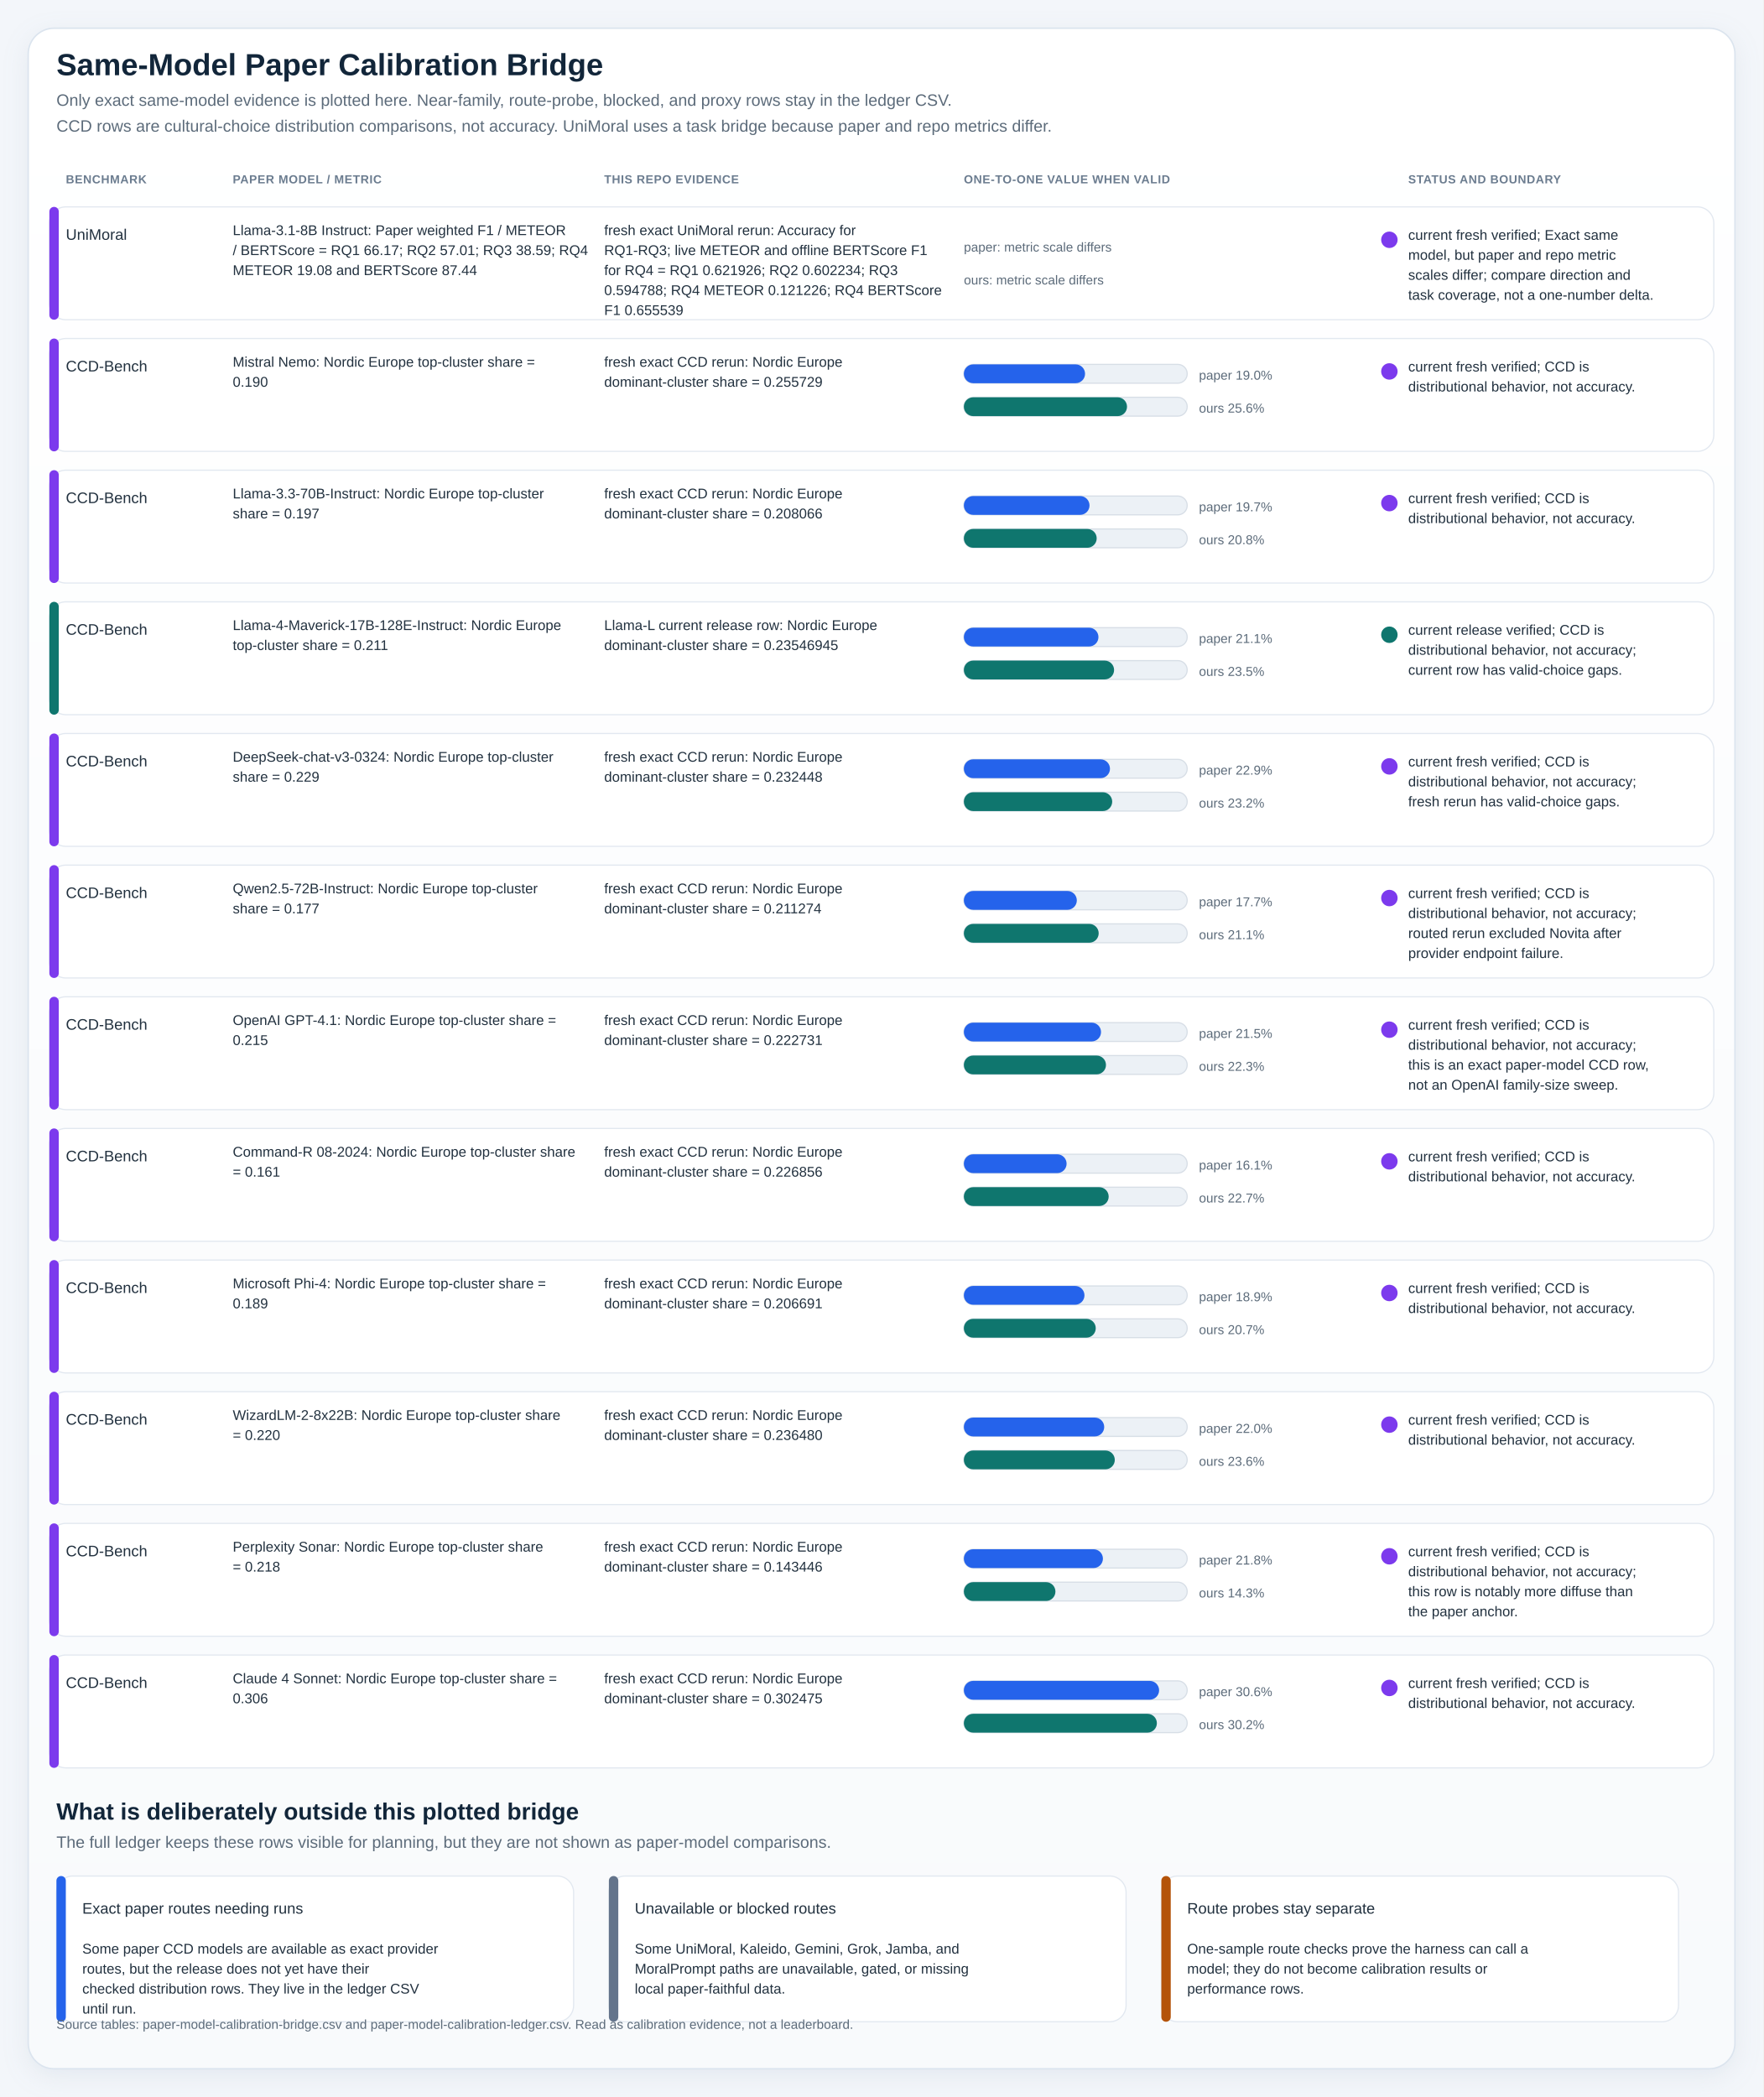
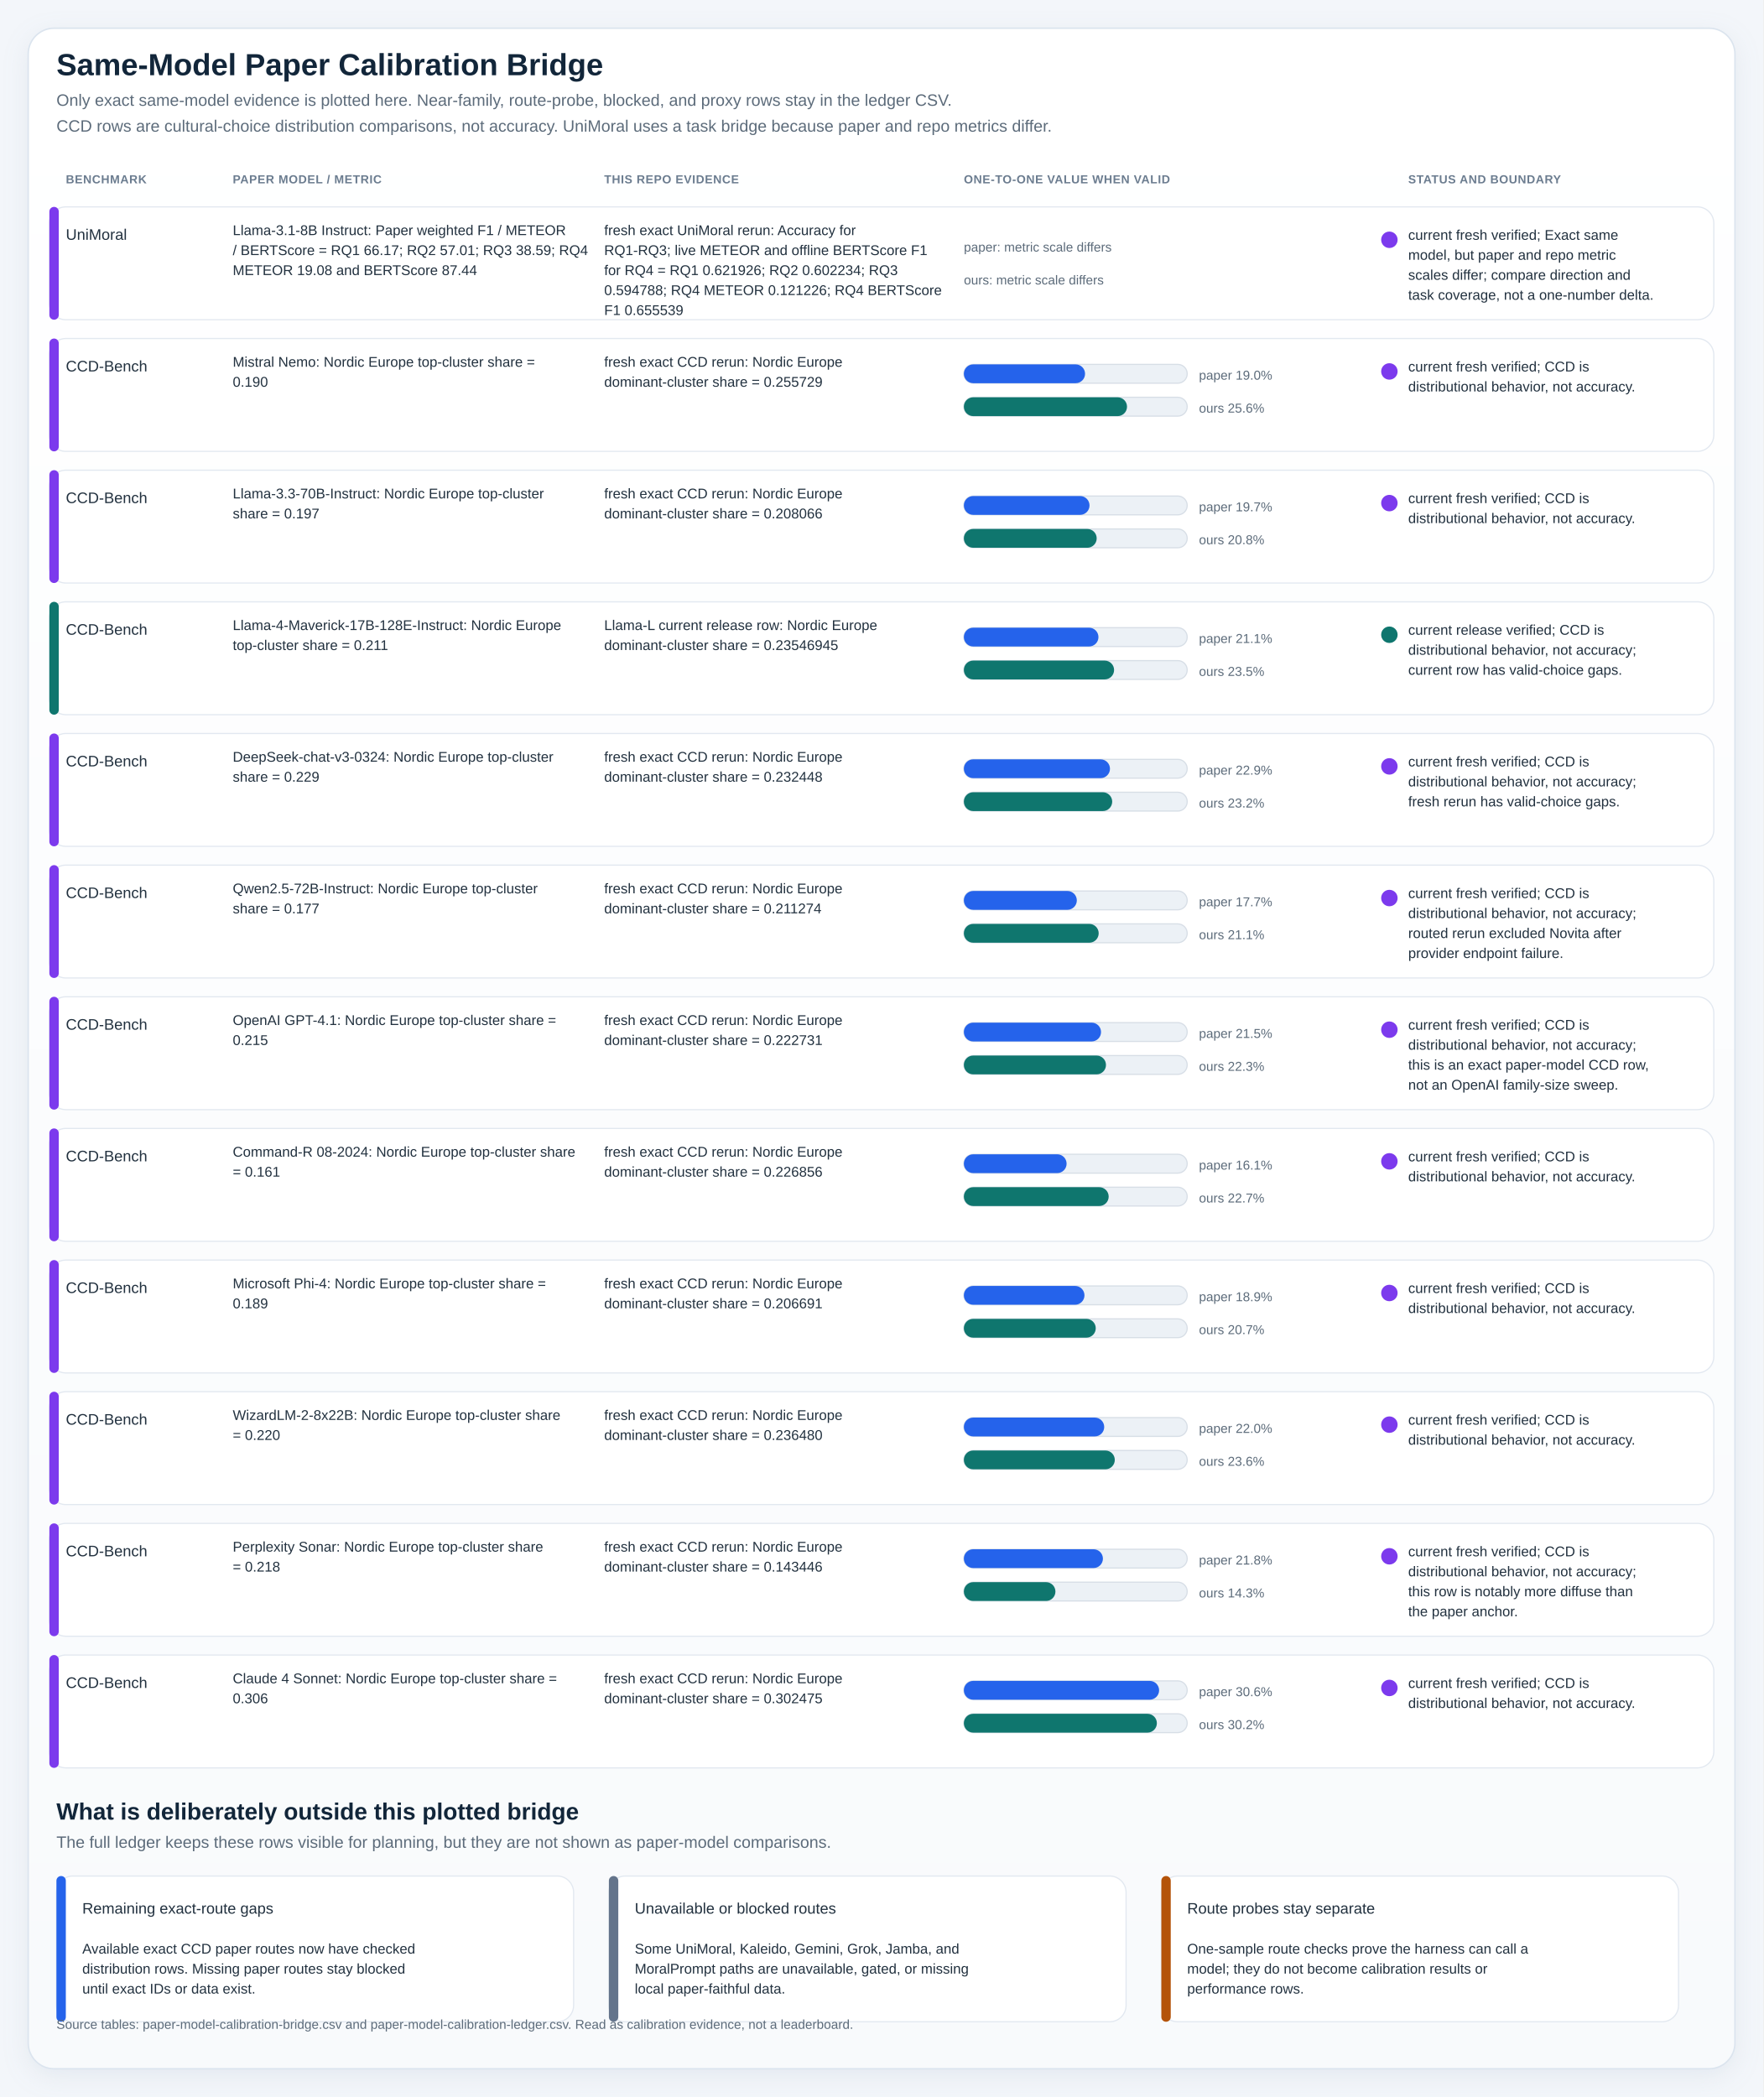
<svg xmlns="http://www.w3.org/2000/svg" viewBox="0 0 1500 1784" role="img" preserveAspectRatio="xMidYMin meet" style="max-width:100%;height:auto">
  <defs>
    <linearGradient id="panelGradient" x1="0" x2="0" y1="0" y2="1">
      <stop offset="0%" stop-color="#ffffff" />
      <stop offset="100%" stop-color="#f8fafc" />
    </linearGradient>
    <pattern id="diagonalHatch" width="8" height="8" patternUnits="userSpaceOnUse" patternTransform="rotate(45)">
      <line x1="0" y1="0" x2="0" y2="8" stroke="#cdd6e1" stroke-width="3" />
    </pattern>
    <filter id="softShadow" x="-20%" y="-20%" width="140%" height="140%">
      <feDropShadow dx="0" dy="6" stdDeviation="10" flood-color="#9fb0c2" flood-opacity="0.18" />
    </filter>
    <style>
.canvas { fill: #f3f6fa; }
.title { font: 700 26px 'IBM Plex Sans', 'Helvetica Neue', Arial, sans-serif; fill: #12263a; }
.subtitle { font: 400 14px 'IBM Plex Sans', 'Helvetica Neue', Arial, sans-serif; fill: #5c6b7a; }
.axis { font: 600 14px 'IBM Plex Sans', 'Helvetica Neue', Arial, sans-serif; fill: #22313f; }
.label { font: 500 13px 'IBM Plex Sans', 'Helvetica Neue', Arial, sans-serif; fill: #22313f; }
.metric { font: 700 20px 'IBM Plex Sans', 'Helvetica Neue', Arial, sans-serif; fill: #12263a; }
.celltext { font: 700 16px 'IBM Plex Sans', 'Helvetica Neue', Arial, sans-serif; fill: #ffffff; }
.celltext-dark { font: 700 16px 'IBM Plex Sans', 'Helvetica Neue', Arial, sans-serif; fill: #173042; }
.cellsub { font: 500 11px 'IBM Plex Sans', 'Helvetica Neue', Arial, sans-serif; fill: rgba(255,255,255,0.88); }
.cellsub-dark { font: 600 11px 'IBM Plex Sans', 'Helvetica Neue', Arial, sans-serif; fill: #385062; }
.body { font: 500 12px 'IBM Plex Sans', 'Helvetica Neue', Arial, sans-serif; fill: #22313f; }
.small { font: 500 11px 'IBM Plex Sans', 'Helvetica Neue', Arial, sans-serif; fill: #5c6b7a; }
.tiny { font: 600 10px 'IBM Plex Sans', 'Helvetica Neue', Arial, sans-serif; fill: #6b7c8f; letter-spacing: 0.04em; }
.grid { fill: #ffffff; stroke: #d7dee6; stroke-width: 1.25; }
.panel { fill: url(#panelGradient); stroke: #dbe4ee; stroke-width: 1.25; filter: url(#softShadow); }
.subpanel { fill: #ffffff; stroke: #e2e8f0; stroke-width: 1; }
.legend-card { fill: #ffffff; stroke: #dbe4ee; stroke-width: 1; }
.guide { stroke: #d7dee6; stroke-width: 1; stroke-dasharray: 4 6; }
.baseline { stroke: #aab7c6; stroke-width: 1.1; }
.muted-cell { fill: #eef2f7; stroke: #d7dee6; stroke-width: 1; }
.muted-bar { fill: #ecf1f6; stroke: #d7dee6; stroke-width: 1; }
.outline { stroke: rgba(255,255,255,0.9); stroke-width: 1; }
</style>
  </defs>
  <rect x="0" y="0" width="1500" height="1784" class="canvas" />
  <rect x="24" y="24" width="1452" height="1736" rx="22" class="panel" />
  <text x="48" y="64" class="title">Same-Model Paper Calibration Bridge</text>
  <text x="48" y="90" class="subtitle">Only exact same-model evidence is plotted here. Near-family, route-probe, blocked, and proxy rows stay in the ledger CSV.</text>
  <text x="48" y="112" class="subtitle">CCD rows are cultural-choice distribution comparisons, not accuracy. UniMoral uses a task bridge because paper and repo metrics differ.</text>
  <text x="56" y="156" class="tiny">BENCHMARK</text>
  <text x="198" y="156" class="tiny">PAPER MODEL / METRIC</text>
  <text x="514" y="156" class="tiny">THIS REPO EVIDENCE</text>
  <text x="820" y="156" class="tiny">ONE-TO-ONE VALUE WHEN VALID</text>
  <text x="1198" y="156" class="tiny">STATUS AND BOUNDARY</text>
  <rect x="42" y="176" width="1416" height="96" rx="14" class="subpanel" />
  <rect x="42" y="176" width="8" height="96" rx="4" fill="#7c3aed" />
  <text x="56" y="204" class="label">UniMoral</text>
  <text x="198" y="200" class="body">Llama-3.1-8B Instruct: Paper weighted F1 / METEOR</text>
  <text x="198" y="217" class="body">/ BERTScore = RQ1 66.17; RQ2 57.01; RQ3 38.59; RQ4</text>
  <text x="198" y="234" class="body">METEOR 19.08 and BERTScore 87.44</text>
  <text x="514" y="200" class="body">fresh exact UniMoral rerun: Accuracy for</text>
  <text x="514" y="217" class="body">RQ1-RQ3; live METEOR and offline BERTScore F1</text>
  <text x="514" y="234" class="body">for RQ4 = RQ1 0.621926; RQ2 0.602234; RQ3</text>
  <text x="514" y="251" class="body">0.594788; RQ4 METEOR 0.121226; RQ4 BERTScore</text>
  <text x="514" y="268" class="body">F1 0.655539</text>
  <text x="820" y="214" class="small">paper: metric scale differs</text>
  <text x="820" y="242" class="small">ours: metric scale differs</text>
  <circle cx="1182" cy="204" r="7" fill="#7c3aed" />
  <text x="1198" y="204" class="body">current fresh verified; Exact same</text>
  <text x="1198" y="221" class="body">model, but paper and repo metric</text>
  <text x="1198" y="238" class="body">scales differ; compare direction and</text>
  <text x="1198" y="255" class="body">task coverage, not a one-number delta.</text>
  <rect x="42" y="288" width="1416" height="96" rx="14" class="subpanel" />
  <rect x="42" y="288" width="8" height="96" rx="4" fill="#7c3aed" />
  <text x="56" y="316" class="label">CCD-Bench</text>
  <text x="198" y="312" class="body">Mistral Nemo: Nordic Europe top-cluster share =</text>
  <text x="198" y="329" class="body">0.190</text>
  <text x="514" y="312" class="body">fresh exact CCD rerun: Nordic Europe</text>
  <text x="514" y="329" class="body">dominant-cluster share = 0.255729</text>
  <rect x="820" y="310" width="190" height="16" rx="8" class="muted-bar" />
  <rect x="820" y="310" width="103.1" height="16" rx="8" fill="#2563eb" />
  <text x="1020" y="323" class="small">paper 19.0%</text>
  <rect x="820" y="338" width="190" height="16" rx="8" class="muted-bar" />
  <rect x="820" y="338" width="138.8" height="16" rx="8" fill="#0f766e" />
  <text x="1020" y="351" class="small">ours 25.6%</text>
  <circle cx="1182" cy="316" r="7" fill="#7c3aed" />
  <text x="1198" y="316" class="body">current fresh verified; CCD is</text>
  <text x="1198" y="333" class="body">distributional behavior, not accuracy.</text>
  <rect x="42" y="400" width="1416" height="96" rx="14" class="subpanel" />
  <rect x="42" y="400" width="8" height="96" rx="4" fill="#7c3aed" />
  <text x="56" y="428" class="label">CCD-Bench</text>
  <text x="198" y="424" class="body">Llama-3.3-70B-Instruct: Nordic Europe top-cluster</text>
  <text x="198" y="441" class="body">share = 0.197</text>
  <text x="514" y="424" class="body">fresh exact CCD rerun: Nordic Europe</text>
  <text x="514" y="441" class="body">dominant-cluster share = 0.208066</text>
  <rect x="820" y="422" width="190" height="16" rx="8" class="muted-bar" />
  <rect x="820" y="422" width="106.9" height="16" rx="8" fill="#2563eb" />
  <text x="1020" y="435" class="small">paper 19.7%</text>
  <rect x="820" y="450" width="190" height="16" rx="8" class="muted-bar" />
  <rect x="820" y="450" width="113.0" height="16" rx="8" fill="#0f766e" />
  <text x="1020" y="463" class="small">ours 20.8%</text>
  <circle cx="1182" cy="428" r="7" fill="#7c3aed" />
  <text x="1198" y="428" class="body">current fresh verified; CCD is</text>
  <text x="1198" y="445" class="body">distributional behavior, not accuracy.</text>
  <rect x="42" y="512" width="1416" height="96" rx="14" class="subpanel" />
  <rect x="42" y="512" width="8" height="96" rx="4" fill="#0f766e" />
  <text x="56" y="540" class="label">CCD-Bench</text>
  <text x="198" y="536" class="body">Llama-4-Maverick-17B-128E-Instruct: Nordic Europe</text>
  <text x="198" y="553" class="body">top-cluster share = 0.211</text>
  <text x="514" y="536" class="body">Llama-L current release row: Nordic Europe</text>
  <text x="514" y="553" class="body">dominant-cluster share = 0.23546945</text>
  <rect x="820" y="534" width="190" height="16" rx="8" class="muted-bar" />
  <rect x="820" y="534" width="114.5" height="16" rx="8" fill="#2563eb" />
  <text x="1020" y="547" class="small">paper 21.1%</text>
  <rect x="820" y="562" width="190" height="16" rx="8" class="muted-bar" />
  <rect x="820" y="562" width="127.8" height="16" rx="8" fill="#0f766e" />
  <text x="1020" y="575" class="small">ours 23.5%</text>
  <circle cx="1182" cy="540" r="7" fill="#0f766e" />
  <text x="1198" y="540" class="body">current release verified; CCD is</text>
  <text x="1198" y="557" class="body">distributional behavior, not accuracy;</text>
  <text x="1198" y="574" class="body">current row has valid-choice gaps.</text>
  <rect x="42" y="624" width="1416" height="96" rx="14" class="subpanel" />
  <rect x="42" y="624" width="8" height="96" rx="4" fill="#7c3aed" />
  <text x="56" y="652" class="label">CCD-Bench</text>
  <text x="198" y="648" class="body">DeepSeek-chat-v3-0324: Nordic Europe top-cluster</text>
  <text x="198" y="665" class="body">share = 0.229</text>
  <text x="514" y="648" class="body">fresh exact CCD rerun: Nordic Europe</text>
  <text x="514" y="665" class="body">dominant-cluster share = 0.232448</text>
  <rect x="820" y="646" width="190" height="16" rx="8" class="muted-bar" />
  <rect x="820" y="646" width="124.3" height="16" rx="8" fill="#2563eb" />
  <text x="1020" y="659" class="small">paper 22.9%</text>
  <rect x="820" y="674" width="190" height="16" rx="8" class="muted-bar" />
  <rect x="820" y="674" width="126.2" height="16" rx="8" fill="#0f766e" />
  <text x="1020" y="687" class="small">ours 23.2%</text>
  <circle cx="1182" cy="652" r="7" fill="#7c3aed" />
  <text x="1198" y="652" class="body">current fresh verified; CCD is</text>
  <text x="1198" y="669" class="body">distributional behavior, not accuracy;</text>
  <text x="1198" y="686" class="body">fresh rerun has valid-choice gaps.</text>
  <rect x="42" y="736" width="1416" height="96" rx="14" class="subpanel" />
  <rect x="42" y="736" width="8" height="96" rx="4" fill="#7c3aed" />
  <text x="56" y="764" class="label">CCD-Bench</text>
  <text x="198" y="760" class="body">Qwen2.5-72B-Instruct: Nordic Europe top-cluster</text>
  <text x="198" y="777" class="body">share = 0.177</text>
  <text x="514" y="760" class="body">fresh exact CCD rerun: Nordic Europe</text>
  <text x="514" y="777" class="body">dominant-cluster share = 0.211274</text>
  <rect x="820" y="758" width="190" height="16" rx="8" class="muted-bar" />
  <rect x="820" y="758" width="96.1" height="16" rx="8" fill="#2563eb" />
  <text x="1020" y="771" class="small">paper 17.7%</text>
  <rect x="820" y="786" width="190" height="16" rx="8" class="muted-bar" />
  <rect x="820" y="786" width="114.7" height="16" rx="8" fill="#0f766e" />
  <text x="1020" y="799" class="small">ours 21.1%</text>
  <circle cx="1182" cy="764" r="7" fill="#7c3aed" />
  <text x="1198" y="764" class="body">current fresh verified; CCD is</text>
  <text x="1198" y="781" class="body">distributional behavior, not accuracy;</text>
  <text x="1198" y="798" class="body">routed rerun excluded Novita after</text>
  <text x="1198" y="815" class="body">provider endpoint failure.</text>
  <rect x="42" y="848" width="1416" height="96" rx="14" class="subpanel" />
  <rect x="42" y="848" width="8" height="96" rx="4" fill="#7c3aed" />
  <text x="56" y="876" class="label">CCD-Bench</text>
  <text x="198" y="872" class="body">OpenAI GPT-4.1: Nordic Europe top-cluster share =</text>
  <text x="198" y="889" class="body">0.215</text>
  <text x="514" y="872" class="body">fresh exact CCD rerun: Nordic Europe</text>
  <text x="514" y="889" class="body">dominant-cluster share = 0.222731</text>
  <rect x="820" y="870" width="190" height="16" rx="8" class="muted-bar" />
  <rect x="820" y="870" width="116.7" height="16" rx="8" fill="#2563eb" />
  <text x="1020" y="883" class="small">paper 21.5%</text>
  <rect x="820" y="898" width="190" height="16" rx="8" class="muted-bar" />
  <rect x="820" y="898" width="120.9" height="16" rx="8" fill="#0f766e" />
  <text x="1020" y="911" class="small">ours 22.3%</text>
  <circle cx="1182" cy="876" r="7" fill="#7c3aed" />
  <text x="1198" y="876" class="body">current fresh verified; CCD is</text>
  <text x="1198" y="893" class="body">distributional behavior, not accuracy;</text>
  <text x="1198" y="910" class="body">this is an exact paper-model CCD row,</text>
  <text x="1198" y="927" class="body">not an OpenAI family-size sweep.</text>
  <rect x="42" y="960" width="1416" height="96" rx="14" class="subpanel" />
  <rect x="42" y="960" width="8" height="96" rx="4" fill="#7c3aed" />
  <text x="56" y="988" class="label">CCD-Bench</text>
  <text x="198" y="984" class="body">Command-R 08-2024: Nordic Europe top-cluster share</text>
  <text x="198" y="1001" class="body">= 0.161</text>
  <text x="514" y="984" class="body">fresh exact CCD rerun: Nordic Europe</text>
  <text x="514" y="1001" class="body">dominant-cluster share = 0.226856</text>
  <rect x="820" y="982" width="190" height="16" rx="8" class="muted-bar" />
  <rect x="820" y="982" width="87.4" height="16" rx="8" fill="#2563eb" />
  <text x="1020" y="995" class="small">paper 16.1%</text>
  <rect x="820" y="1010" width="190" height="16" rx="8" class="muted-bar" />
  <rect x="820" y="1010" width="123.2" height="16" rx="8" fill="#0f766e" />
  <text x="1020" y="1023" class="small">ours 22.7%</text>
  <circle cx="1182" cy="988" r="7" fill="#7c3aed" />
  <text x="1198" y="988" class="body">current fresh verified; CCD is</text>
  <text x="1198" y="1005" class="body">distributional behavior, not accuracy.</text>
  <rect x="42" y="1072" width="1416" height="96" rx="14" class="subpanel" />
  <rect x="42" y="1072" width="8" height="96" rx="4" fill="#7c3aed" />
  <text x="56" y="1100" class="label">CCD-Bench</text>
  <text x="198" y="1096" class="body">Microsoft Phi-4: Nordic Europe top-cluster share =</text>
  <text x="198" y="1113" class="body">0.189</text>
  <text x="514" y="1096" class="body">fresh exact CCD rerun: Nordic Europe</text>
  <text x="514" y="1113" class="body">dominant-cluster share = 0.206691</text>
  <rect x="820" y="1094" width="190" height="16" rx="8" class="muted-bar" />
  <rect x="820" y="1094" width="102.6" height="16" rx="8" fill="#2563eb" />
  <text x="1020" y="1107" class="small">paper 18.9%</text>
  <rect x="820" y="1122" width="190" height="16" rx="8" class="muted-bar" />
  <rect x="820" y="1122" width="112.2" height="16" rx="8" fill="#0f766e" />
  <text x="1020" y="1135" class="small">ours 20.7%</text>
  <circle cx="1182" cy="1100" r="7" fill="#7c3aed" />
  <text x="1198" y="1100" class="body">current fresh verified; CCD is</text>
  <text x="1198" y="1117" class="body">distributional behavior, not accuracy.</text>
  <rect x="42" y="1184" width="1416" height="96" rx="14" class="subpanel" />
  <rect x="42" y="1184" width="8" height="96" rx="4" fill="#7c3aed" />
  <text x="56" y="1212" class="label">CCD-Bench</text>
  <text x="198" y="1208" class="body">WizardLM-2-8x22B: Nordic Europe top-cluster share</text>
  <text x="198" y="1225" class="body">= 0.220</text>
  <text x="514" y="1208" class="body">fresh exact CCD rerun: Nordic Europe</text>
  <text x="514" y="1225" class="body">dominant-cluster share = 0.236480</text>
  <rect x="820" y="1206" width="190" height="16" rx="8" class="muted-bar" />
  <rect x="820" y="1206" width="119.4" height="16" rx="8" fill="#2563eb" />
  <text x="1020" y="1219" class="small">paper 22.0%</text>
  <rect x="820" y="1234" width="190" height="16" rx="8" class="muted-bar" />
  <rect x="820" y="1234" width="128.4" height="16" rx="8" fill="#0f766e" />
  <text x="1020" y="1247" class="small">ours 23.6%</text>
  <circle cx="1182" cy="1212" r="7" fill="#7c3aed" />
  <text x="1198" y="1212" class="body">current fresh verified; CCD is</text>
  <text x="1198" y="1229" class="body">distributional behavior, not accuracy.</text>
  <rect x="42" y="1296" width="1416" height="96" rx="14" class="subpanel" />
  <rect x="42" y="1296" width="8" height="96" rx="4" fill="#7c3aed" />
  <text x="56" y="1324" class="label">CCD-Bench</text>
  <text x="198" y="1320" class="body">Perplexity Sonar: Nordic Europe top-cluster share</text>
  <text x="198" y="1337" class="body">= 0.218</text>
  <text x="514" y="1320" class="body">fresh exact CCD rerun: Nordic Europe</text>
  <text x="514" y="1337" class="body">dominant-cluster share = 0.143446</text>
  <rect x="820" y="1318" width="190" height="16" rx="8" class="muted-bar" />
  <rect x="820" y="1318" width="118.3" height="16" rx="8" fill="#2563eb" />
  <text x="1020" y="1331" class="small">paper 21.8%</text>
  <rect x="820" y="1346" width="190" height="16" rx="8" class="muted-bar" />
  <rect x="820" y="1346" width="77.9" height="16" rx="8" fill="#0f766e" />
  <text x="1020" y="1359" class="small">ours 14.3%</text>
  <circle cx="1182" cy="1324" r="7" fill="#7c3aed" />
  <text x="1198" y="1324" class="body">current fresh verified; CCD is</text>
  <text x="1198" y="1341" class="body">distributional behavior, not accuracy;</text>
  <text x="1198" y="1358" class="body">this row is notably more diffuse than</text>
  <text x="1198" y="1375" class="body">the paper anchor.</text>
  <rect x="42" y="1408" width="1416" height="96" rx="14" class="subpanel" />
  <rect x="42" y="1408" width="8" height="96" rx="4" fill="#7c3aed" />
  <text x="56" y="1436" class="label">CCD-Bench</text>
  <text x="198" y="1432" class="body">Claude 4 Sonnet: Nordic Europe top-cluster share =</text>
  <text x="198" y="1449" class="body">0.306</text>
  <text x="514" y="1432" class="body">fresh exact CCD rerun: Nordic Europe</text>
  <text x="514" y="1449" class="body">dominant-cluster share = 0.302475</text>
  <rect x="820" y="1430" width="190" height="16" rx="8" class="muted-bar" />
  <rect x="820" y="1430" width="166.1" height="16" rx="8" fill="#2563eb" />
  <text x="1020" y="1443" class="small">paper 30.6%</text>
  <rect x="820" y="1458" width="190" height="16" rx="8" class="muted-bar" />
  <rect x="820" y="1458" width="164.2" height="16" rx="8" fill="#0f766e" />
  <text x="1020" y="1471" class="small">ours 30.2%</text>
  <circle cx="1182" cy="1436" r="7" fill="#7c3aed" />
  <text x="1198" y="1436" class="body">current fresh verified; CCD is</text>
  <text x="1198" y="1453" class="body">distributional behavior, not accuracy.</text>
  <text x="48" y="1548" class="metric">What is deliberately outside this plotted bridge</text>
  <text x="48" y="1572" class="subtitle">The full ledger keeps these rows visible for planning, but they are not shown as paper-model comparisons.</text>
  <rect x="48" y="1596" width="440" height="124" rx="14" class="subpanel" />
  <rect x="48" y="1596" width="8" height="124" rx="4" fill="#2563eb" />
-   <text x="70" y="1628" class="label">Exact paper routes needing runs</text>
-   <text x="70" y="1662" class="body">Some paper CCD models are available as exact provider</text>
-   <text x="70" y="1679" class="body">routes, but the release does not yet have their</text>
-   <text x="70" y="1696" class="body">checked distribution rows. They live in the ledger CSV</text>
-   <text x="70" y="1713" class="body">until run.</text>
+   <text x="70" y="1628" class="label">Remaining exact-route gaps</text>
+   <text x="70" y="1662" class="body">Available exact CCD paper routes now have checked</text>
+   <text x="70" y="1679" class="body">distribution rows. Missing paper routes stay blocked</text>
+   <text x="70" y="1696" class="body">until exact IDs or data exist.</text>
  <rect x="518" y="1596" width="440" height="124" rx="14" class="subpanel" />
  <rect x="518" y="1596" width="8" height="124" rx="4" fill="#64748b" />
  <text x="540" y="1628" class="label">Unavailable or blocked routes</text>
  <text x="540" y="1662" class="body">Some UniMoral, Kaleido, Gemini, Grok, Jamba, and</text>
  <text x="540" y="1679" class="body">MoralPrompt paths are unavailable, gated, or missing</text>
  <text x="540" y="1696" class="body">local paper-faithful data.</text>
  <rect x="988" y="1596" width="440" height="124" rx="14" class="subpanel" />
  <rect x="988" y="1596" width="8" height="124" rx="4" fill="#b45309" />
  <text x="1010" y="1628" class="label">Route probes stay separate</text>
  <text x="1010" y="1662" class="body">One-sample route checks prove the harness can call a</text>
  <text x="1010" y="1679" class="body">model; they do not become calibration results or</text>
  <text x="1010" y="1696" class="body">performance rows.</text>
  <text x="48" y="1726" class="small">Source tables: paper-model-calibration-bridge.csv and paper-model-calibration-ledger.csv. Read as calibration evidence, not a leaderboard.</text>
</svg>
